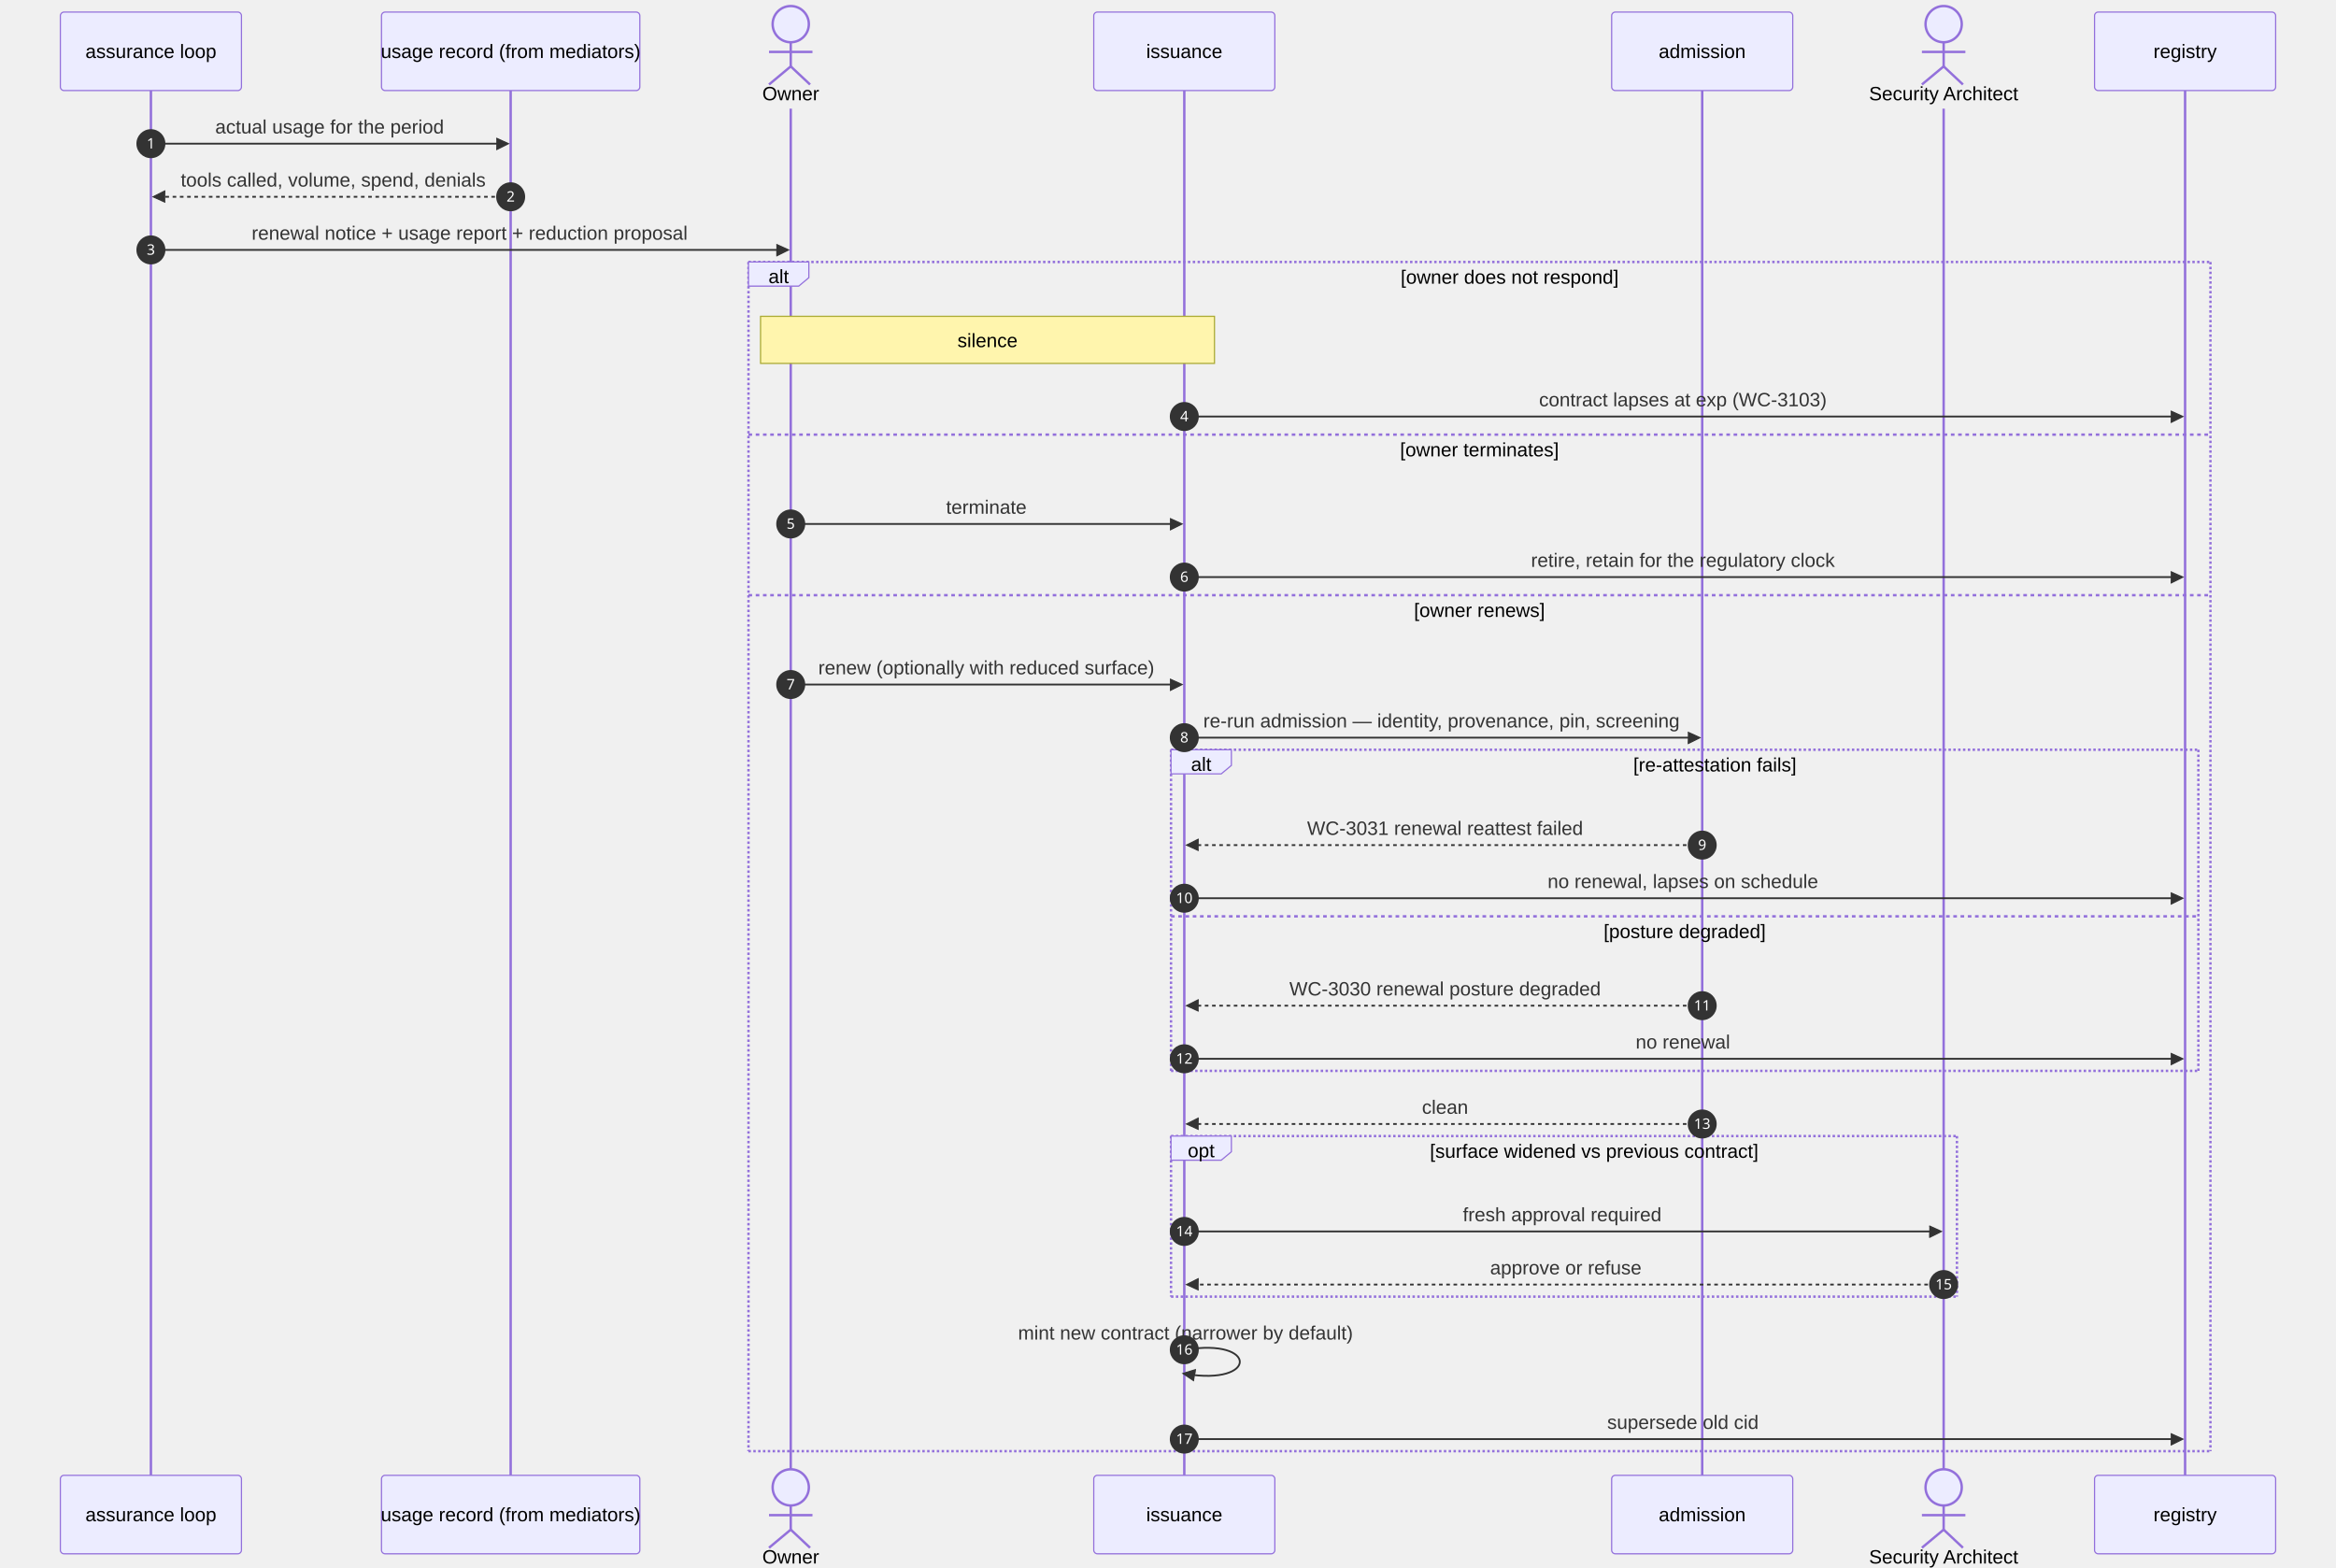
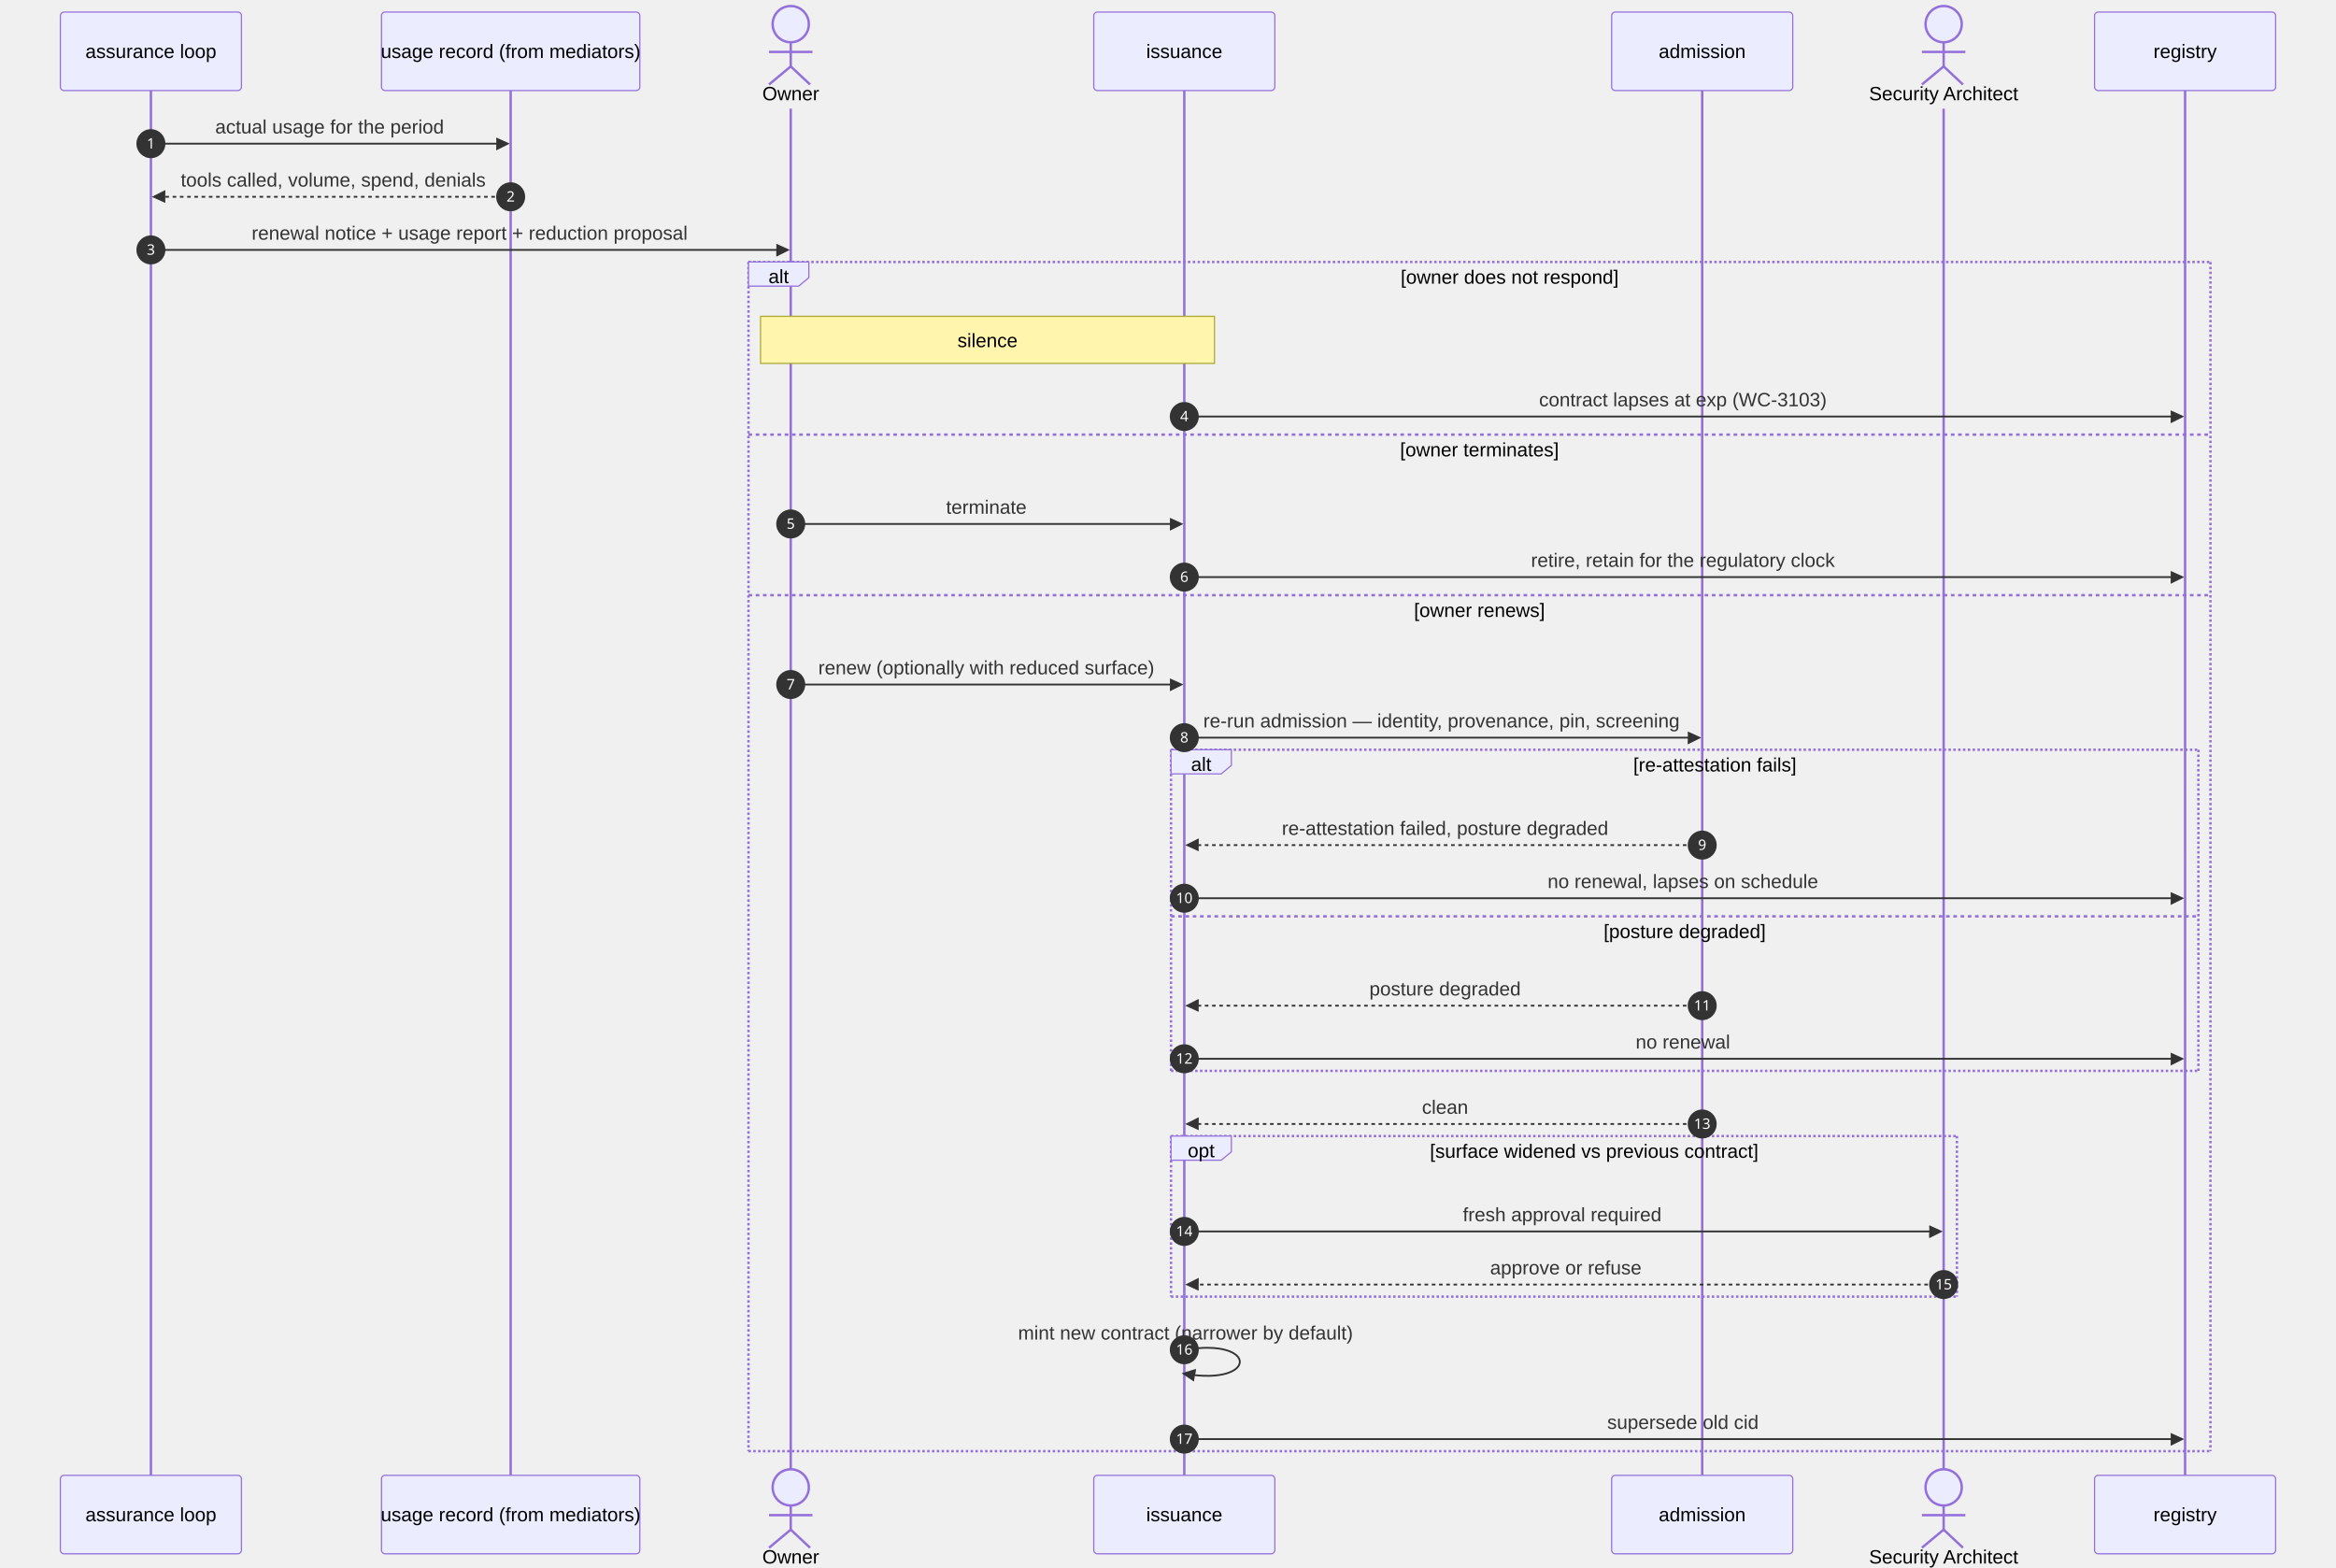
<svg xmlns="http://www.w3.org/2000/svg" id="my-svg" width="100%" style="max-width: 1935px; background-color: white;" viewBox="-50 -10 1935 1298" role="graphics-document document" aria-roledescription="sequence">
  <g>
    <rect x="1685" y="1212" fill="#eaeaea" stroke="#666" width="150" height="65" name="Reg" rx="3" ry="3" class="actor actor-bottom" />
    <text x="1760" y="1244.5" dominant-baseline="central" alignment-baseline="central" class="actor actor-box" style="text-anchor: middle; font-size: 16px; font-weight: 400;">
      <tspan x="1760" dy="0">registry</tspan>
    </text>
  </g>
  <g />
  <g>
    <rect x="1285" y="1212" fill="#eaeaea" stroke="#666" width="150" height="65" name="Adm" rx="3" ry="3" class="actor actor-bottom" />
    <text x="1360" y="1244.5" dominant-baseline="central" alignment-baseline="central" class="actor actor-box" style="text-anchor: middle; font-size: 16px; font-weight: 400;">
      <tspan x="1360" dy="0">admission</tspan>
    </text>
  </g>
  <g>
    <rect x="856" y="1212" fill="#eaeaea" stroke="#666" width="150" height="65" name="Iss" rx="3" ry="3" class="actor actor-bottom" />
    <text x="931" y="1244.5" dominant-baseline="central" alignment-baseline="central" class="actor actor-box" style="text-anchor: middle; font-size: 16px; font-weight: 400;">
      <tspan x="931" dy="0">issuance</tspan>
    </text>
  </g>
  <g />
  <g>
    <rect x="266" y="1212" fill="#eaeaea" stroke="#666" width="214" height="65" name="Usage" rx="3" ry="3" class="actor actor-bottom" />
    <text x="373" y="1244.5" dominant-baseline="central" alignment-baseline="central" class="actor actor-box" style="text-anchor: middle; font-size: 16px; font-weight: 400;">
      <tspan x="373" dy="0">usage record (from mediators)</tspan>
    </text>
  </g>
  <g>
    <rect x="0" y="1212" fill="#eaeaea" stroke="#666" width="150" height="65" name="Asr" rx="3" ry="3" class="actor actor-bottom" />
    <text x="75" y="1244.5" dominant-baseline="central" alignment-baseline="central" class="actor actor-box" style="text-anchor: middle; font-size: 16px; font-weight: 400;">
      <tspan x="75" dy="0">assurance loop</tspan>
    </text>
  </g>
  <g>
    <line id="actor6" x1="1760" y1="65" x2="1760" y2="1212" class="actor-line 200" stroke-width="0.5px" stroke="#999" name="Reg" data-et="life-line" data-id="Reg" />
    <g id="root-6" data-et="participant" data-type="participant" data-id="Reg">
      <rect x="1685" y="0" fill="#eaeaea" stroke="#666" width="150" height="65" name="Reg" rx="3" ry="3" class="actor actor-top" />
      <text x="1760" y="32.5" dominant-baseline="central" alignment-baseline="central" class="actor actor-box" style="text-anchor: middle; font-size: 16px; font-weight: 400;">
        <tspan x="1760" dy="0">registry</tspan>
      </text>
    </g>
  </g>
  <g>
    <line id="actor5" x1="1560" y1="80" x2="1560" y2="1212" class="actor-line 200" stroke-width="0.5px" stroke="#999" name="Arch" data-et="life-line" data-id="Arch" />
  </g>
  <g>
    <line id="actor4" x1="1360" y1="65" x2="1360" y2="1212" class="actor-line 200" stroke-width="0.5px" stroke="#999" name="Adm" data-et="life-line" data-id="Adm" />
    <g id="root-4" data-et="participant" data-type="participant" data-id="Adm">
      <rect x="1285" y="0" fill="#eaeaea" stroke="#666" width="150" height="65" name="Adm" rx="3" ry="3" class="actor actor-top" />
      <text x="1360" y="32.5" dominant-baseline="central" alignment-baseline="central" class="actor actor-box" style="text-anchor: middle; font-size: 16px; font-weight: 400;">
        <tspan x="1360" dy="0">admission</tspan>
      </text>
    </g>
  </g>
  <g>
    <line id="actor3" x1="931" y1="65" x2="931" y2="1212" class="actor-line 200" stroke-width="0.5px" stroke="#999" name="Iss" data-et="life-line" data-id="Iss" />
    <g id="root-3" data-et="participant" data-type="participant" data-id="Iss">
      <rect x="856" y="0" fill="#eaeaea" stroke="#666" width="150" height="65" name="Iss" rx="3" ry="3" class="actor actor-top" />
      <text x="931" y="32.5" dominant-baseline="central" alignment-baseline="central" class="actor actor-box" style="text-anchor: middle; font-size: 16px; font-weight: 400;">
        <tspan x="931" dy="0">issuance</tspan>
      </text>
    </g>
  </g>
  <g>
    <line id="actor2" x1="605" y1="80" x2="605" y2="1212" class="actor-line 200" stroke-width="0.5px" stroke="#999" name="Owner" data-et="life-line" data-id="Owner" />
  </g>
  <g>
    <line id="actor1" x1="373" y1="65" x2="373" y2="1212" class="actor-line 200" stroke-width="0.5px" stroke="#999" name="Usage" data-et="life-line" data-id="Usage" />
    <g id="root-1" data-et="participant" data-type="participant" data-id="Usage">
      <rect x="266" y="0" fill="#eaeaea" stroke="#666" width="214" height="65" name="Usage" rx="3" ry="3" class="actor actor-top" />
      <text x="373" y="32.5" dominant-baseline="central" alignment-baseline="central" class="actor actor-box" style="text-anchor: middle; font-size: 16px; font-weight: 400;">
        <tspan x="373" dy="0">usage record (from mediators)</tspan>
      </text>
    </g>
  </g>
  <g>
    <line id="actor0" x1="75" y1="65" x2="75" y2="1212" class="actor-line 200" stroke-width="0.5px" stroke="#999" name="Asr" data-et="life-line" data-id="Asr" />
    <g id="root-0" data-et="participant" data-type="participant" data-id="Asr">
      <rect x="0" y="0" fill="#eaeaea" stroke="#666" width="150" height="65" name="Asr" rx="3" ry="3" class="actor actor-top" />
      <text x="75" y="32.5" dominant-baseline="central" alignment-baseline="central" class="actor actor-box" style="text-anchor: middle; font-size: 16px; font-weight: 400;">
        <tspan x="75" dy="0">assurance loop</tspan>
      </text>
    </g>
  </g>
  <style>#my-svg{font-family:"trebuchet ms",verdana,arial,sans-serif;font-size:16px;fill:#333;}@keyframes edge-animation-frame{from{stroke-dashoffset:0;}}@keyframes dash{to{stroke-dashoffset:0;}}#my-svg .edge-animation-slow{stroke-dasharray:9,5!important;stroke-dashoffset:900;animation:dash 50s linear infinite;stroke-linecap:round;}#my-svg .edge-animation-fast{stroke-dasharray:9,5!important;stroke-dashoffset:900;animation:dash 20s linear infinite;stroke-linecap:round;}#my-svg .error-icon{fill:#552222;}#my-svg .error-text{fill:#552222;stroke:#552222;}#my-svg .edge-thickness-normal{stroke-width:1px;}#my-svg .edge-thickness-thick{stroke-width:3.5px;}#my-svg .edge-pattern-solid{stroke-dasharray:0;}#my-svg .edge-thickness-invisible{stroke-width:0;fill:none;}#my-svg .edge-pattern-dashed{stroke-dasharray:3;}#my-svg .edge-pattern-dotted{stroke-dasharray:2;}#my-svg .marker{fill:#333333;stroke:#333333;}#my-svg .marker.cross{stroke:#333333;}#my-svg svg{font-family:"trebuchet ms",verdana,arial,sans-serif;font-size:16px;}#my-svg p{margin:0;}#my-svg .actor{stroke:#9370DB;fill:#ECECFF;stroke-width:1;}#my-svg rect.actor.outer-path[data-look="neo"]{filter:drop-shadow(1px 2px 2px rgba(185, 185, 185, 1));}#my-svg rect.note[data-look="neo"]{stroke:#aaaa33;fill:#fff5ad;filter:drop-shadow(1px 2px 2px rgba(185, 185, 185, 1));}#my-svg text.actor&gt;tspan{fill:black;stroke:none;}#my-svg .actor-line{stroke:#9370DB;}#my-svg .innerArc{stroke-width:1.5;stroke-dasharray:none;}#my-svg .messageLine0{stroke-width:1.5;stroke-dasharray:none;stroke:#333;}#my-svg .messageLine1{stroke-width:1.5;stroke-dasharray:2,2;stroke:#333;}#my-svg [id$="-arrowhead"] path{fill:#333;stroke:#333;}#my-svg .sequenceNumber{fill:white;}#my-svg [id$="-sequencenumber"]{fill:#333;}#my-svg [id$="-crosshead"] path{fill:#333;stroke:#333;}#my-svg .messageText{fill:#333;stroke:none;}#my-svg .labelBox{stroke:#9370DB;fill:#ECECFF;filter:none;}#my-svg .labelText,#my-svg .labelText&gt;tspan{fill:black;stroke:none;}#my-svg .loopText,#my-svg .loopText&gt;tspan{fill:black;stroke:none;}#my-svg .sectionTitle,#my-svg .sectionTitle&gt;tspan{fill:black;stroke:none;}#my-svg .loopLine{stroke-width:2px;stroke-dasharray:2,2;stroke:#9370DB;fill:#9370DB;}#my-svg .note{stroke:#aaaa33;fill:#fff5ad;}#my-svg .noteText,#my-svg .noteText&gt;tspan{fill:black;stroke:none;font-weight:normal;}#my-svg .activation0{fill:#f4f4f4;stroke:#666;}#my-svg .activation1{fill:#f4f4f4;stroke:#666;}#my-svg .activation2{fill:#f4f4f4;stroke:#666;}#my-svg .actorPopupMenu{position:absolute;}#my-svg .actorPopupMenuPanel{position:absolute;fill:#ECECFF;box-shadow:0px 8px 16px 0px rgba(0,0,0,0.2);filter:drop-shadow(3px 5px 2px rgb(0 0 0 / 0.4));}#my-svg .actor-man circle,#my-svg line{fill:#ECECFF;stroke-width:2px;}#my-svg g rect.rect{filter:drop-shadow(1px 2px 2px rgba(185, 185, 185, 1));stroke:#9370DB;}#my-svg .node .neo-node{stroke:#9370DB;}#my-svg [data-look="neo"].node rect,#my-svg [data-look="neo"].cluster rect,#my-svg [data-look="neo"].node polygon{stroke:#9370DB;filter:drop-shadow(1px 2px 2px rgba(185, 185, 185, 1));}#my-svg [data-look="neo"].swimlane.cluster rect{filter:none;}#my-svg [data-look="neo"].node path{stroke:#9370DB;stroke-width:1px;}#my-svg [data-look="neo"].node .outer-path{filter:drop-shadow(1px 2px 2px rgba(185, 185, 185, 1));}#my-svg [data-look="neo"].node .neo-line path{stroke:#9370DB;filter:none;}#my-svg [data-look="neo"].node circle{stroke:#9370DB;filter:drop-shadow(1px 2px 2px rgba(185, 185, 185, 1));}#my-svg [data-look="neo"].node circle .state-start{fill:#000000;}#my-svg [data-look="neo"].icon-shape .icon{fill:#9370DB;filter:drop-shadow(1px 2px 2px rgba(185, 185, 185, 1));}#my-svg [data-look="neo"].icon-shape .icon-neo path{stroke:#9370DB;filter:drop-shadow(1px 2px 2px rgba(185, 185, 185, 1));}#my-svg :root{--mermaid-font-family:"trebuchet ms",verdana,arial,sans-serif;}</style>
  <g />
  <defs>
    <symbol id="my-svg-computer" width="24" height="24">
      <path transform="scale(.5)" d="M2 2v13h20v-13h-20zm18 11h-16v-9h16v9zm-10.228 6l.466-1h3.524l.467 1h-4.457zm14.228 3h-24l2-6h2.104l-1.33 4h18.45l-1.297-4h2.073l2 6zm-5-10h-14v-7h14v7z" />
    </symbol>
  </defs>
  <defs>
    <symbol id="my-svg-database" fill-rule="evenodd" clip-rule="evenodd">
      <path transform="scale(.5)" d="M12.258.001l.256.004.255.005.253.008.251.01.249.012.247.015.246.016.242.019.241.02.239.023.236.024.233.027.231.028.229.031.225.032.223.034.22.036.217.038.214.04.211.041.208.043.205.045.201.046.198.048.194.05.191.051.187.053.183.054.18.056.175.057.172.059.168.06.163.061.16.063.155.064.15.066.074.033.073.033.071.034.07.034.069.035.068.035.067.035.066.035.064.036.064.036.062.036.06.036.06.037.058.037.058.037.055.038.055.038.053.038.052.038.051.039.05.039.048.039.047.039.045.04.044.04.043.04.041.04.04.041.039.041.037.041.036.041.034.041.033.042.032.042.03.042.029.042.027.042.026.043.024.043.023.043.021.043.02.043.018.044.017.043.015.044.013.044.012.044.011.045.009.044.007.045.006.045.004.045.002.045.001.045v17l-.001.045-.002.045-.004.045-.006.045-.007.045-.009.044-.011.045-.012.044-.013.044-.015.044-.017.043-.018.044-.02.043-.021.043-.023.043-.024.043-.026.043-.027.042-.029.042-.03.042-.032.042-.033.042-.034.041-.036.041-.037.041-.039.041-.04.041-.041.04-.043.04-.044.04-.045.04-.047.039-.048.039-.05.039-.051.039-.052.038-.053.038-.055.038-.055.038-.058.037-.058.037-.06.037-.06.036-.062.036-.064.036-.064.036-.066.035-.067.035-.068.035-.069.035-.07.034-.071.034-.073.033-.074.033-.15.066-.155.064-.16.063-.163.061-.168.06-.172.059-.175.057-.18.056-.183.054-.187.053-.191.051-.194.05-.198.048-.201.046-.205.045-.208.043-.211.041-.214.04-.217.038-.22.036-.223.034-.225.032-.229.031-.231.028-.233.027-.236.024-.239.023-.241.02-.242.019-.246.016-.247.015-.249.012-.251.01-.253.008-.255.005-.256.004-.258.001-.258-.001-.256-.004-.255-.005-.253-.008-.251-.01-.249-.012-.247-.015-.245-.016-.243-.019-.241-.02-.238-.023-.236-.024-.234-.027-.231-.028-.228-.031-.226-.032-.223-.034-.22-.036-.217-.038-.214-.04-.211-.041-.208-.043-.204-.045-.201-.046-.198-.048-.195-.05-.19-.051-.187-.053-.184-.054-.179-.056-.176-.057-.172-.059-.167-.06-.164-.061-.159-.063-.155-.064-.151-.066-.074-.033-.072-.033-.072-.034-.07-.034-.069-.035-.068-.035-.067-.035-.066-.035-.064-.036-.063-.036-.062-.036-.061-.036-.06-.037-.058-.037-.057-.037-.056-.038-.055-.038-.053-.038-.052-.038-.051-.039-.049-.039-.049-.039-.046-.039-.046-.04-.044-.04-.043-.04-.041-.04-.04-.041-.039-.041-.037-.041-.036-.041-.034-.041-.033-.042-.032-.042-.03-.042-.029-.042-.027-.042-.026-.043-.024-.043-.023-.043-.021-.043-.02-.043-.018-.044-.017-.043-.015-.044-.013-.044-.012-.044-.011-.045-.009-.044-.007-.045-.006-.045-.004-.045-.002-.045-.001-.045v-17l.001-.045.002-.045.004-.045.006-.045.007-.045.009-.044.011-.045.012-.044.013-.044.015-.044.017-.043.018-.044.02-.043.021-.043.023-.043.024-.043.026-.043.027-.042.029-.042.03-.042.032-.042.033-.042.034-.041.036-.041.037-.041.039-.041.04-.041.041-.04.043-.04.044-.04.046-.04.046-.039.049-.039.049-.039.051-.039.052-.038.053-.038.055-.038.056-.038.057-.037.058-.037.06-.037.061-.036.062-.036.063-.036.064-.036.066-.035.067-.035.068-.035.069-.035.07-.034.072-.034.072-.033.074-.033.151-.066.155-.064.159-.063.164-.061.167-.06.172-.059.176-.057.179-.056.184-.054.187-.053.19-.051.195-.05.198-.048.201-.046.204-.045.208-.043.211-.041.214-.04.217-.038.22-.036.223-.034.226-.032.228-.031.231-.028.234-.027.236-.024.238-.023.241-.02.243-.019.245-.016.247-.015.249-.012.251-.01.253-.008.255-.005.256-.004.258-.001.258.001zm-9.258 20.499v.01l.001.021.003.021.004.022.005.021.006.022.007.022.009.023.01.022.011.023.012.023.013.023.015.023.016.024.017.023.018.024.019.024.021.024.022.025.023.024.024.025.052.049.056.05.061.051.066.051.07.051.075.051.079.052.084.052.088.052.092.052.097.052.102.051.105.052.11.052.114.051.119.051.123.051.127.05.131.05.135.05.139.048.144.049.147.047.152.047.155.047.16.045.163.045.167.043.171.043.176.041.178.041.183.039.187.039.19.037.194.035.197.035.202.033.204.031.209.03.212.029.216.027.219.025.222.024.226.021.23.02.233.018.236.016.24.015.243.012.246.01.249.008.253.005.256.004.259.001.26-.001.257-.004.254-.005.25-.008.247-.011.244-.012.241-.014.237-.016.233-.018.231-.021.226-.021.224-.024.22-.026.216-.027.212-.028.21-.031.205-.031.202-.034.198-.034.194-.036.191-.037.187-.039.183-.04.179-.04.175-.042.172-.043.168-.044.163-.045.16-.046.155-.046.152-.047.148-.048.143-.049.139-.049.136-.05.131-.05.126-.05.123-.051.118-.052.114-.051.11-.052.106-.052.101-.052.096-.052.092-.052.088-.053.083-.051.079-.052.074-.052.07-.051.065-.051.06-.051.056-.05.051-.05.023-.024.023-.025.021-.024.02-.024.019-.024.018-.024.017-.024.015-.023.014-.024.013-.023.012-.023.01-.023.01-.022.008-.022.006-.022.006-.022.004-.022.004-.021.001-.021.001-.021v-4.127l-.077.055-.08.053-.083.054-.085.053-.087.052-.09.052-.093.051-.095.05-.097.05-.1.049-.102.049-.105.048-.106.047-.109.047-.111.046-.114.045-.115.045-.118.044-.12.043-.122.042-.124.042-.126.041-.128.04-.13.04-.132.038-.134.038-.135.037-.138.037-.139.035-.142.035-.143.034-.144.033-.147.032-.148.031-.15.03-.151.03-.153.029-.154.027-.156.027-.158.026-.159.025-.161.024-.162.023-.163.022-.165.021-.166.02-.167.019-.169.018-.169.017-.171.016-.173.015-.173.014-.175.013-.175.012-.177.011-.178.01-.179.008-.179.008-.181.006-.182.005-.182.004-.184.003-.184.002h-.37l-.184-.002-.184-.003-.182-.004-.182-.005-.181-.006-.179-.008-.179-.008-.178-.01-.176-.011-.176-.012-.175-.013-.173-.014-.172-.015-.171-.016-.17-.017-.169-.018-.167-.019-.166-.02-.165-.021-.163-.022-.162-.023-.161-.024-.159-.025-.157-.026-.156-.027-.155-.027-.153-.029-.151-.03-.15-.03-.148-.031-.146-.032-.145-.033-.143-.034-.141-.035-.14-.035-.137-.037-.136-.037-.134-.038-.132-.038-.13-.04-.128-.04-.126-.041-.124-.042-.122-.042-.12-.044-.117-.043-.116-.045-.113-.045-.112-.046-.109-.047-.106-.047-.105-.048-.102-.049-.1-.049-.097-.05-.095-.05-.093-.052-.09-.051-.087-.052-.085-.053-.083-.054-.08-.054-.077-.054v4.127zm0-5.654v.011l.001.021.003.021.004.021.005.022.006.022.007.022.009.022.01.022.011.023.012.023.013.023.015.024.016.023.017.024.018.024.019.024.021.024.022.024.023.025.024.024.052.05.056.05.061.05.066.051.07.051.075.052.079.051.084.052.088.052.092.052.097.052.102.052.105.052.11.051.114.051.119.052.123.05.127.051.131.05.135.049.139.049.144.048.147.048.152.047.155.046.16.045.163.045.167.044.171.042.176.042.178.04.183.04.187.038.19.037.194.036.197.034.202.033.204.032.209.03.212.028.216.027.219.025.222.024.226.022.23.02.233.018.236.016.24.014.243.012.246.01.249.008.253.006.256.003.259.001.26-.001.257-.003.254-.006.25-.008.247-.01.244-.012.241-.015.237-.016.233-.018.231-.02.226-.022.224-.024.22-.025.216-.027.212-.029.21-.03.205-.032.202-.033.198-.035.194-.036.191-.037.187-.039.183-.039.179-.041.175-.042.172-.043.168-.044.163-.045.16-.045.155-.047.152-.047.148-.048.143-.048.139-.05.136-.049.131-.05.126-.051.123-.051.118-.051.114-.052.11-.052.106-.052.101-.052.096-.052.092-.052.088-.052.083-.052.079-.052.074-.051.07-.052.065-.051.06-.05.056-.051.051-.049.023-.025.023-.024.021-.025.02-.024.019-.024.018-.024.017-.024.015-.023.014-.023.013-.024.012-.022.01-.023.01-.023.008-.022.006-.022.006-.022.004-.021.004-.022.001-.021.001-.021v-4.139l-.077.054-.08.054-.083.054-.085.052-.087.053-.09.051-.093.051-.095.051-.097.05-.1.049-.102.049-.105.048-.106.047-.109.047-.111.046-.114.045-.115.044-.118.044-.12.044-.122.042-.124.042-.126.041-.128.04-.13.039-.132.039-.134.038-.135.037-.138.036-.139.036-.142.035-.143.033-.144.033-.147.033-.148.031-.15.03-.151.03-.153.028-.154.028-.156.027-.158.026-.159.025-.161.024-.162.023-.163.022-.165.021-.166.02-.167.019-.169.018-.169.017-.171.016-.173.015-.173.014-.175.013-.175.012-.177.011-.178.009-.179.009-.179.007-.181.007-.182.005-.182.004-.184.003-.184.002h-.37l-.184-.002-.184-.003-.182-.004-.182-.005-.181-.007-.179-.007-.179-.009-.178-.009-.176-.011-.176-.012-.175-.013-.173-.014-.172-.015-.171-.016-.17-.017-.169-.018-.167-.019-.166-.02-.165-.021-.163-.022-.162-.023-.161-.024-.159-.025-.157-.026-.156-.027-.155-.028-.153-.028-.151-.03-.15-.03-.148-.031-.146-.033-.145-.033-.143-.033-.141-.035-.14-.036-.137-.036-.136-.037-.134-.038-.132-.039-.13-.039-.128-.04-.126-.041-.124-.042-.122-.043-.12-.043-.117-.044-.116-.044-.113-.046-.112-.046-.109-.046-.106-.047-.105-.048-.102-.049-.1-.049-.097-.05-.095-.051-.093-.051-.09-.051-.087-.053-.085-.052-.083-.054-.08-.054-.077-.054v4.139zm0-5.666v.011l.001.02.003.022.004.021.005.022.006.021.007.022.009.023.01.022.011.023.012.023.013.023.015.023.016.024.017.024.018.023.019.024.021.025.022.024.023.024.024.025.052.05.056.05.061.05.066.051.07.051.075.052.079.051.084.052.088.052.092.052.097.052.102.052.105.051.11.052.114.051.119.051.123.051.127.05.131.05.135.05.139.049.144.048.147.048.152.047.155.046.16.045.163.045.167.043.171.043.176.042.178.04.183.04.187.038.19.037.194.036.197.034.202.033.204.032.209.03.212.028.216.027.219.025.222.024.226.021.23.02.233.018.236.017.24.014.243.012.246.01.249.008.253.006.256.003.259.001.26-.001.257-.003.254-.006.25-.008.247-.01.244-.013.241-.014.237-.016.233-.018.231-.02.226-.022.224-.024.22-.025.216-.027.212-.029.21-.03.205-.032.202-.033.198-.035.194-.036.191-.037.187-.039.183-.039.179-.041.175-.042.172-.043.168-.044.163-.045.16-.045.155-.047.152-.047.148-.048.143-.049.139-.049.136-.049.131-.051.126-.05.123-.051.118-.052.114-.051.11-.052.106-.052.101-.052.096-.052.092-.052.088-.052.083-.052.079-.052.074-.052.07-.051.065-.051.06-.051.056-.05.051-.049.023-.025.023-.025.021-.024.02-.024.019-.024.018-.024.017-.024.015-.023.014-.024.013-.023.012-.023.01-.022.01-.023.008-.022.006-.022.006-.022.004-.022.004-.021.001-.021.001-.021v-4.153l-.077.054-.08.054-.083.053-.085.053-.087.053-.09.051-.093.051-.095.051-.097.05-.1.049-.102.048-.105.048-.106.048-.109.046-.111.046-.114.046-.115.044-.118.044-.12.043-.122.043-.124.042-.126.041-.128.04-.13.039-.132.039-.134.038-.135.037-.138.036-.139.036-.142.034-.143.034-.144.033-.147.032-.148.032-.15.03-.151.03-.153.028-.154.028-.156.027-.158.026-.159.024-.161.024-.162.023-.163.023-.165.021-.166.02-.167.019-.169.018-.169.017-.171.016-.173.015-.173.014-.175.013-.175.012-.177.01-.178.01-.179.009-.179.007-.181.006-.182.006-.182.004-.184.003-.184.001-.185.001-.185-.001-.184-.001-.184-.003-.182-.004-.182-.006-.181-.006-.179-.007-.179-.009-.178-.01-.176-.01-.176-.012-.175-.013-.173-.014-.172-.015-.171-.016-.17-.017-.169-.018-.167-.019-.166-.02-.165-.021-.163-.023-.162-.023-.161-.024-.159-.024-.157-.026-.156-.027-.155-.028-.153-.028-.151-.03-.15-.03-.148-.032-.146-.032-.145-.033-.143-.034-.141-.034-.14-.036-.137-.036-.136-.037-.134-.038-.132-.039-.13-.039-.128-.041-.126-.041-.124-.041-.122-.043-.12-.043-.117-.044-.116-.044-.113-.046-.112-.046-.109-.046-.106-.048-.105-.048-.102-.048-.1-.05-.097-.049-.095-.051-.093-.051-.09-.052-.087-.052-.085-.053-.083-.053-.08-.054-.077-.054v4.153zm8.74-8.179l-.257.004-.254.005-.25.008-.247.011-.244.012-.241.014-.237.016-.233.018-.231.021-.226.022-.224.023-.22.026-.216.027-.212.028-.21.031-.205.032-.202.033-.198.034-.194.036-.191.038-.187.038-.183.04-.179.041-.175.042-.172.043-.168.043-.163.045-.16.046-.155.046-.152.048-.148.048-.143.048-.139.049-.136.05-.131.05-.126.051-.123.051-.118.051-.114.052-.11.052-.106.052-.101.052-.096.052-.092.052-.088.052-.083.052-.079.052-.074.051-.07.052-.065.051-.06.05-.056.05-.051.05-.023.025-.023.024-.021.024-.02.025-.019.024-.018.024-.017.023-.015.024-.014.023-.013.023-.012.023-.01.023-.01.022-.008.022-.006.023-.006.021-.004.022-.004.021-.001.021-.001.021.001.021.001.021.004.021.004.022.006.021.006.023.008.022.01.022.01.023.012.023.013.023.014.023.015.024.017.023.018.024.019.024.02.025.021.024.023.024.023.025.051.05.056.05.06.05.065.051.07.052.074.051.079.052.083.052.088.052.092.052.096.052.101.052.106.052.11.052.114.052.118.051.123.051.126.051.131.05.136.05.139.049.143.048.148.048.152.048.155.046.16.046.163.045.168.043.172.043.175.042.179.041.183.04.187.038.191.038.194.036.198.034.202.033.205.032.21.031.212.028.216.027.22.026.224.023.226.022.231.021.233.018.237.016.241.014.244.012.247.011.25.008.254.005.257.004.26.001.26-.001.257-.004.254-.005.25-.008.247-.011.244-.012.241-.014.237-.016.233-.018.231-.021.226-.022.224-.023.22-.026.216-.027.212-.028.21-.031.205-.032.202-.033.198-.034.194-.036.191-.038.187-.038.183-.04.179-.041.175-.042.172-.043.168-.043.163-.045.16-.046.155-.046.152-.048.148-.048.143-.048.139-.049.136-.05.131-.05.126-.051.123-.051.118-.051.114-.052.11-.052.106-.052.101-.052.096-.052.092-.052.088-.052.083-.052.079-.052.074-.051.07-.052.065-.051.06-.05.056-.05.051-.05.023-.025.023-.024.021-.024.02-.025.019-.024.018-.024.017-.023.015-.024.014-.023.013-.023.012-.023.01-.023.01-.022.008-.022.006-.023.006-.021.004-.022.004-.021.001-.021.001-.021-.001-.021-.001-.021-.004-.021-.004-.022-.006-.021-.006-.023-.008-.022-.01-.022-.01-.023-.012-.023-.013-.023-.014-.023-.015-.024-.017-.023-.018-.024-.019-.024-.02-.025-.021-.024-.023-.024-.023-.025-.051-.05-.056-.05-.06-.05-.065-.051-.07-.052-.074-.051-.079-.052-.083-.052-.088-.052-.092-.052-.096-.052-.101-.052-.106-.052-.11-.052-.114-.052-.118-.051-.123-.051-.126-.051-.131-.05-.136-.05-.139-.049-.143-.048-.148-.048-.152-.048-.155-.046-.16-.046-.163-.045-.168-.043-.172-.043-.175-.042-.179-.041-.183-.04-.187-.038-.191-.038-.194-.036-.198-.034-.202-.033-.205-.032-.21-.031-.212-.028-.216-.027-.22-.026-.224-.023-.226-.022-.231-.021-.233-.018-.237-.016-.241-.014-.244-.012-.247-.011-.25-.008-.254-.005-.257-.004-.26-.001-.26.001z" />
    </symbol>
  </defs>
  <defs>
    <symbol id="my-svg-clock" width="24" height="24">
      <path transform="scale(.5)" d="M12 2c5.514 0 10 4.486 10 10s-4.486 10-10 10-10-4.486-10-10 4.486-10 10-10zm0-2c-6.627 0-12 5.373-12 12s5.373 12 12 12 12-5.373 12-12-5.373-12-12-12zm5.848 12.459c.202.038.202.333.001.372-1.907.361-6.045 1.111-6.547 1.111-.719 0-1.301-.582-1.301-1.301 0-.512.77-5.447 1.125-7.445.034-.192.312-.181.343.014l.985 6.238 5.394 1.011z" />
    </symbol>
  </defs>
  <defs>
    <marker id="my-svg-arrowhead" refX="7.9" refY="5" markerUnits="userSpaceOnUse" markerWidth="12" markerHeight="12" orient="auto-start-reverse">
      <path d="M -1 0 L 10 5 L 0 10 z" />
    </marker>
  </defs>
  <defs>
    <marker id="my-svg-crosshead" markerWidth="15" markerHeight="8" orient="auto" refX="4" refY="4.5">
      <path fill="none" stroke="#000000" stroke-width="1pt" d="M 1,2 L 6,7 M 6,2 L 1,7" style="stroke-dasharray: 0, 0;" />
    </marker>
  </defs>
  <defs>
    <marker id="my-svg-filled-head" refX="15.5" refY="7" markerWidth="20" markerHeight="28" orient="auto">
      <path d="M 18,7 L9,13 L14,7 L9,1 Z" />
    </marker>
  </defs>
  <defs>
    <marker id="my-svg-sequencenumber" refX="15" refY="15" markerWidth="60" markerHeight="40" orient="auto">
      <circle cx="15" cy="15" r="6" />
    </marker>
  </defs>
  <defs>
    <marker id="my-svg-solidTopArrowHead" refX="7.9" refY="7.25" markerUnits="userSpaceOnUse" markerWidth="12" markerHeight="12" orient="auto-start-reverse">
      <path d="M 0 0 L 10 8 L 0 8 z" />
    </marker>
  </defs>
  <defs>
    <marker id="my-svg-solidBottomArrowHead" refX="7.9" refY="0.75" markerUnits="userSpaceOnUse" markerWidth="12" markerHeight="12" orient="auto-start-reverse">
      <path d="M 0 0 L 10 0 L 0 8 z" />
    </marker>
  </defs>
  <defs>
    <marker id="my-svg-stickTopArrowHead" refX="7.5" refY="7" markerUnits="userSpaceOnUse" markerWidth="12" markerHeight="12" orient="auto-start-reverse">
      <path d="M 0 0 L 7 7" stroke="black" stroke-width="1.5" fill="none" />
    </marker>
  </defs>
  <defs>
    <marker id="my-svg-stickBottomArrowHead" refX="7.5" refY="0" markerUnits="userSpaceOnUse" markerWidth="12" markerHeight="12" orient="auto-start-reverse">
      <path d="M 0 7 L 7 0" stroke="black" stroke-width="1.5" fill="none" />
    </marker>
  </defs>
  <g data-et="note" data-id="i5">
    <rect x="580" y="252" fill="#EDF2AE" stroke="#666" width="376" height="39" class="note" />
    <text x="768" y="257" text-anchor="middle" dominant-baseline="middle" alignment-baseline="middle" class="noteText" dy="1em" style="font-size: 16px; font-weight: 400;">
      <tspan x="768">silence</tspan>
    </text>
  </g>
  <g data-et="control-structure" data-id="i19">
    <line x1="920" y1="611" x2="1771" y2="611" class="loopLine" />
    <line x1="1771" y1="611" x2="1771" y2="877" class="loopLine" />
    <line x1="920" y1="877" x2="1771" y2="877" class="loopLine" />
    <line x1="920" y1="611" x2="920" y2="877" class="loopLine" />
    <line x1="920" y1="749" x2="1771" y2="749" class="loopLine" style="stroke-dasharray: 3, 3;" />
    <polygon points="920,611 970,611 970,624 961.6,631 920,631" class="labelBox" />
    <text x="945" y="624" text-anchor="middle" dominant-baseline="middle" alignment-baseline="middle" class="labelText" style="font-size: 16px; font-weight: 400;">alt</text>
    <text x="1370.5" y="629" text-anchor="middle" class="loopText" style="font-size: 16px; font-weight: 400;">
      <tspan x="1370.5">[re-attestation fails]</tspan>
    </text>
    <text x="1345.5" y="767" text-anchor="middle" class="sectionTitle" style="font-size: 16px; font-weight: 400;">[posture degraded]</text>
  </g>
  <g data-et="control-structure" data-id="i24">
    <line x1="920" y1="931" x2="1571" y2="931" class="loopLine" />
    <line x1="1571" y1="931" x2="1571" y2="1064" class="loopLine" />
    <line x1="920" y1="1064" x2="1571" y2="1064" class="loopLine" />
    <line x1="920" y1="931" x2="920" y2="1064" class="loopLine" />
    <polygon points="920,931 970,931 970,944 961.6,951 920,951" class="labelBox" />
    <text x="945" y="944" text-anchor="middle" dominant-baseline="middle" alignment-baseline="middle" class="labelText" style="font-size: 16px; font-weight: 400;">opt</text>
    <text x="1270.5" y="949" text-anchor="middle" class="loopText" style="font-size: 16px; font-weight: 400;">
      <tspan x="1270.5">[surface widened vs previous contract]</tspan>
    </text>
  </g>
  <g data-et="control-structure" data-id="i27">
    <line x1="570" y1="207" x2="1781" y2="207" class="loopLine" />
    <line x1="1781" y1="207" x2="1781" y2="1192" class="loopLine" />
    <line x1="570" y1="1192" x2="1781" y2="1192" class="loopLine" />
    <line x1="570" y1="207" x2="570" y2="1192" class="loopLine" />
    <line x1="570" y1="350" x2="1781" y2="350" class="loopLine" style="stroke-dasharray: 3, 3;" />
    <line x1="570" y1="483" x2="1781" y2="483" class="loopLine" style="stroke-dasharray: 3, 3;" />
    <polygon points="570,207 620,207 620,220 611.6,227 570,227" class="labelBox" />
    <text x="595" y="220" text-anchor="middle" dominant-baseline="middle" alignment-baseline="middle" class="labelText" style="font-size: 16px; font-weight: 400;">alt</text>
    <text x="1200.5" y="225" text-anchor="middle" class="loopText" style="font-size: 16px; font-weight: 400;">
      <tspan x="1200.5">[owner does not respond]</tspan>
    </text>
    <text x="1175.5" y="368" text-anchor="middle" class="sectionTitle" style="font-size: 16px; font-weight: 400;">[owner terminates]</text>
    <text x="1175.5" y="501" text-anchor="middle" class="sectionTitle" style="font-size: 16px; font-weight: 400;">[owner renews]</text>
  </g>
  <g class="actor-man actor-top" name="Owner" data-et="participant" data-type="actor" data-id="Owner" style="stroke: rgb(147, 112, 219);">
    <line id="actor-man-torso2" x1="605" y1="25" x2="605" y2="45" />
    <line id="actor-man-arms2" x1="587" y1="33" x2="623" y2="33" />
    <line x1="587" y1="60" x2="605" y2="45" />
    <line x1="605" y1="45" x2="621" y2="60" />
    <circle cx="605" cy="10" r="15" width="150" height="65" />
    <text x="605" y="67.5" dominant-baseline="central" alignment-baseline="central" class="actor actor-man" style="text-anchor: middle; font-size: 16px; font-weight: 400;">
      <tspan x="605" dy="0">Owner</tspan>
    </text>
  </g>
  <g class="actor-man actor-top" name="Arch" data-et="participant" data-type="actor" data-id="Arch" style="stroke: rgb(147, 112, 219);">
    <line id="actor-man-torso5" x1="1560" y1="25" x2="1560" y2="45" />
    <line id="actor-man-arms5" x1="1542" y1="33" x2="1578" y2="33" />
    <line x1="1542" y1="60" x2="1560" y2="45" />
    <line x1="1560" y1="45" x2="1576" y2="60" />
    <circle cx="1560" cy="10" r="15" width="150" height="65" />
    <text x="1560" y="67.5" dominant-baseline="central" alignment-baseline="central" class="actor actor-man" style="text-anchor: middle; font-size: 16px; font-weight: 400;">
      <tspan x="1560" dy="0">Security Architect</tspan>
    </text>
  </g>
  <text x="223" y="80" text-anchor="middle" dominant-baseline="middle" alignment-baseline="middle" class="messageText" dy="1em" style="font-size: 16px; font-weight: 400;">actual usage for the period</text>
  <line x1="82" y1="109" x2="369" y2="109" class="messageLine0" data-et="message" data-id="i1" data-from="Asr" data-to="Usage" stroke-width="2" stroke="none" marker-end="url(#my-svg-arrowhead)" style="fill: none;" />
  <line x1="75" y1="109" x2="75" y2="109" stroke-width="0" marker-start="url(#my-svg-sequencenumber)" />
  <text x="75" y="113" font-family="sans-serif" font-size="12px" text-anchor="middle" class="sequenceNumber">1</text>
  <text x="226" y="124" text-anchor="middle" dominant-baseline="middle" alignment-baseline="middle" class="messageText" dy="1em" style="font-size: 16px; font-weight: 400;">tools called, volume, spend, denials</text>
  <line x1="378" y1="153" x2="79" y2="153" class="messageLine1" data-et="message" data-id="i2" data-from="Usage" data-to="Asr" stroke-width="2" stroke="none" marker-end="url(#my-svg-arrowhead)" style="stroke-dasharray: 3, 3; fill: none;" />
  <line x1="373" y1="153" x2="373" y2="153" stroke-width="0" marker-start="url(#my-svg-sequencenumber)" />
  <text x="373" y="157" font-family="sans-serif" font-size="12px" text-anchor="middle" class="sequenceNumber">2</text>
  <text x="339" y="168" text-anchor="middle" dominant-baseline="middle" alignment-baseline="middle" class="messageText" dy="1em" style="font-size: 16px; font-weight: 400;">renewal notice + usage report + reduction proposal</text>
  <line x1="82" y1="197" x2="601" y2="197" class="messageLine0" data-et="message" data-id="i3" data-from="Asr" data-to="Owner" stroke-width="2" stroke="none" marker-end="url(#my-svg-arrowhead)" style="fill: none;" />
  <line x1="75" y1="197" x2="75" y2="197" stroke-width="0" marker-start="url(#my-svg-sequencenumber)" />
  <text x="75" y="201" font-family="sans-serif" font-size="12px" text-anchor="middle" class="sequenceNumber">3</text>
  <text x="1344" y="306" text-anchor="middle" dominant-baseline="middle" alignment-baseline="middle" class="messageText" dy="1em" style="font-size: 16px; font-weight: 400;">contract lapses at exp (WC-3103)</text>
  <line x1="938" y1="335" x2="1756" y2="335" class="messageLine0" data-et="message" data-id="i6" data-from="Iss" data-to="Reg" stroke-width="2" stroke="none" marker-end="url(#my-svg-arrowhead)" style="fill: none;" />
  <line x1="931" y1="335" x2="931" y2="335" stroke-width="0" marker-start="url(#my-svg-sequencenumber)" />
  <text x="931" y="339" font-family="sans-serif" font-size="12px" text-anchor="middle" class="sequenceNumber">4</text>
  <text x="767" y="395" text-anchor="middle" dominant-baseline="middle" alignment-baseline="middle" class="messageText" dy="1em" style="font-size: 16px; font-weight: 400;">terminate</text>
  <line x1="612" y1="424" x2="927" y2="424" class="messageLine0" data-et="message" data-id="i8" data-from="Owner" data-to="Iss" stroke-width="2" stroke="none" marker-end="url(#my-svg-arrowhead)" style="fill: none;" />
  <line x1="605" y1="424" x2="605" y2="424" stroke-width="0" marker-start="url(#my-svg-sequencenumber)" />
  <text x="605" y="428" font-family="sans-serif" font-size="12px" text-anchor="middle" class="sequenceNumber">5</text>
  <text x="1344" y="439" text-anchor="middle" dominant-baseline="middle" alignment-baseline="middle" class="messageText" dy="1em" style="font-size: 16px; font-weight: 400;">retire, retain for the regulatory clock</text>
  <line x1="938" y1="468" x2="1756" y2="468" class="messageLine0" data-et="message" data-id="i9" data-from="Iss" data-to="Reg" stroke-width="2" stroke="none" marker-end="url(#my-svg-arrowhead)" style="fill: none;" />
  <line x1="931" y1="468" x2="931" y2="468" stroke-width="0" marker-start="url(#my-svg-sequencenumber)" />
  <text x="931" y="472" font-family="sans-serif" font-size="12px" text-anchor="middle" class="sequenceNumber">6</text>
  <text x="767" y="528" text-anchor="middle" dominant-baseline="middle" alignment-baseline="middle" class="messageText" dy="1em" style="font-size: 16px; font-weight: 400;">renew (optionally with reduced surface)</text>
  <line x1="612" y1="557" x2="927" y2="557" class="messageLine0" data-et="message" data-id="i11" data-from="Owner" data-to="Iss" stroke-width="2" stroke="none" marker-end="url(#my-svg-arrowhead)" style="fill: none;" />
  <line x1="605" y1="557" x2="605" y2="557" stroke-width="0" marker-start="url(#my-svg-sequencenumber)" />
  <text x="605" y="561" font-family="sans-serif" font-size="12px" text-anchor="middle" class="sequenceNumber">7</text>
  <text x="1144" y="572" text-anchor="middle" dominant-baseline="middle" alignment-baseline="middle" class="messageText" dy="1em" style="font-size: 16px; font-weight: 400;">re-run admission — identity, provenance, pin, screening</text>
  <line x1="938" y1="601" x2="1356" y2="601" class="messageLine0" data-et="message" data-id="i12" data-from="Iss" data-to="Adm" stroke-width="2" stroke="none" marker-end="url(#my-svg-arrowhead)" style="fill: none;" />
  <line x1="931" y1="601" x2="931" y2="601" stroke-width="0" marker-start="url(#my-svg-sequencenumber)" />
  <text x="931" y="605" font-family="sans-serif" font-size="12px" text-anchor="middle" class="sequenceNumber">8</text>
-   <text x="1147" y="661" text-anchor="middle" dominant-baseline="middle" alignment-baseline="middle" class="messageText" dy="1em" style="font-size: 16px; font-weight: 400;">WC-3031 renewal reattest failed</text>
+   <text x="1147" y="661" text-anchor="middle" dominant-baseline="middle" alignment-baseline="middle" class="messageText" dy="1em" style="font-size: 16px; font-weight: 400;">re-attestation failed, posture degraded</text>
  <line x1="1365" y1="690" x2="935" y2="690" class="messageLine1" data-et="message" data-id="i14" data-from="Adm" data-to="Iss" stroke-width="2" stroke="none" marker-end="url(#my-svg-arrowhead)" style="stroke-dasharray: 3, 3; fill: none;" />
  <line x1="1360" y1="690" x2="1360" y2="690" stroke-width="0" marker-start="url(#my-svg-sequencenumber)" />
  <text x="1360" y="694" font-family="sans-serif" font-size="12px" text-anchor="middle" class="sequenceNumber">9</text>
  <text x="1344" y="705" text-anchor="middle" dominant-baseline="middle" alignment-baseline="middle" class="messageText" dy="1em" style="font-size: 16px; font-weight: 400;">no renewal, lapses on schedule</text>
  <line x1="938" y1="734" x2="1756" y2="734" class="messageLine0" data-et="message" data-id="i15" data-from="Iss" data-to="Reg" stroke-width="2" stroke="none" marker-end="url(#my-svg-arrowhead)" style="fill: none;" />
  <line x1="931" y1="734" x2="931" y2="734" stroke-width="0" marker-start="url(#my-svg-sequencenumber)" />
  <text x="931" y="738" font-family="sans-serif" font-size="12px" text-anchor="middle" class="sequenceNumber">10</text>
-   <text x="1147" y="794" text-anchor="middle" dominant-baseline="middle" alignment-baseline="middle" class="messageText" dy="1em" style="font-size: 16px; font-weight: 400;">WC-3030 renewal posture degraded</text>
+   <text x="1147" y="794" text-anchor="middle" dominant-baseline="middle" alignment-baseline="middle" class="messageText" dy="1em" style="font-size: 16px; font-weight: 400;">posture degraded</text>
  <line x1="1365" y1="823" x2="935" y2="823" class="messageLine1" data-et="message" data-id="i17" data-from="Adm" data-to="Iss" stroke-width="2" stroke="none" marker-end="url(#my-svg-arrowhead)" style="stroke-dasharray: 3, 3; fill: none;" />
  <line x1="1360" y1="823" x2="1360" y2="823" stroke-width="0" marker-start="url(#my-svg-sequencenumber)" />
  <text x="1360" y="827" font-family="sans-serif" font-size="12px" text-anchor="middle" class="sequenceNumber">11</text>
  <text x="1344" y="838" text-anchor="middle" dominant-baseline="middle" alignment-baseline="middle" class="messageText" dy="1em" style="font-size: 16px; font-weight: 400;">no renewal</text>
  <line x1="938" y1="867" x2="1756" y2="867" class="messageLine0" data-et="message" data-id="i18" data-from="Iss" data-to="Reg" stroke-width="2" stroke="none" marker-end="url(#my-svg-arrowhead)" style="fill: none;" />
  <line x1="931" y1="867" x2="931" y2="867" stroke-width="0" marker-start="url(#my-svg-sequencenumber)" />
  <text x="931" y="871" font-family="sans-serif" font-size="12px" text-anchor="middle" class="sequenceNumber">12</text>
  <text x="1147" y="892" text-anchor="middle" dominant-baseline="middle" alignment-baseline="middle" class="messageText" dy="1em" style="font-size: 16px; font-weight: 400;">clean</text>
  <line x1="1365" y1="921" x2="935" y2="921" class="messageLine1" data-et="message" data-id="i20" data-from="Adm" data-to="Iss" stroke-width="2" stroke="none" marker-end="url(#my-svg-arrowhead)" style="stroke-dasharray: 3, 3; fill: none;" />
  <line x1="1360" y1="921" x2="1360" y2="921" stroke-width="0" marker-start="url(#my-svg-sequencenumber)" />
  <text x="1360" y="925" font-family="sans-serif" font-size="12px" text-anchor="middle" class="sequenceNumber">13</text>
  <text x="1244" y="981" text-anchor="middle" dominant-baseline="middle" alignment-baseline="middle" class="messageText" dy="1em" style="font-size: 16px; font-weight: 400;">fresh approval required</text>
  <line x1="938" y1="1010" x2="1556" y2="1010" class="messageLine0" data-et="message" data-id="i22" data-from="Iss" data-to="Arch" stroke-width="2" stroke="none" marker-end="url(#my-svg-arrowhead)" style="fill: none;" />
  <line x1="931" y1="1010" x2="931" y2="1010" stroke-width="0" marker-start="url(#my-svg-sequencenumber)" />
  <text x="931" y="1014" font-family="sans-serif" font-size="12px" text-anchor="middle" class="sequenceNumber">14</text>
  <text x="1247" y="1025" text-anchor="middle" dominant-baseline="middle" alignment-baseline="middle" class="messageText" dy="1em" style="font-size: 16px; font-weight: 400;">approve or refuse</text>
  <line x1="1565" y1="1054" x2="935" y2="1054" class="messageLine1" data-et="message" data-id="i23" data-from="Arch" data-to="Iss" stroke-width="2" stroke="none" marker-end="url(#my-svg-arrowhead)" style="stroke-dasharray: 3, 3; fill: none;" />
  <line x1="1560" y1="1054" x2="1560" y2="1054" stroke-width="0" marker-start="url(#my-svg-sequencenumber)" />
  <text x="1560" y="1058" font-family="sans-serif" font-size="12px" text-anchor="middle" class="sequenceNumber">15</text>
  <text x="932" y="1079" text-anchor="middle" dominant-baseline="middle" alignment-baseline="middle" class="messageText" dy="1em" style="font-size: 16px; font-weight: 400;">mint new contract (narrower by default)</text>
  <path d="M 932,1108 C 992,1098 992,1138 932,1128" class="messageLine0" data-et="message" data-id="i25" data-from="Iss" data-to="Iss" stroke-width="2" stroke="none" marker-end="url(#my-svg-arrowhead)" x1="938" style="fill: none;" />
  <line x1="931" y1="1108" x2="931" y2="1108" stroke-width="0" marker-start="url(#my-svg-sequencenumber)" />
  <text x="931" y="1112" font-family="sans-serif" font-size="12px" text-anchor="middle" class="sequenceNumber">16</text>
  <text x="1344" y="1153" text-anchor="middle" dominant-baseline="middle" alignment-baseline="middle" class="messageText" dy="1em" style="font-size: 16px; font-weight: 400;">supersede old cid</text>
  <line x1="938" y1="1182" x2="1756" y2="1182" class="messageLine0" data-et="message" data-id="i26" data-from="Iss" data-to="Reg" stroke-width="2" stroke="none" marker-end="url(#my-svg-arrowhead)" style="fill: none;" />
  <line x1="931" y1="1182" x2="931" y2="1182" stroke-width="0" marker-start="url(#my-svg-sequencenumber)" />
  <text x="931" y="1186" font-family="sans-serif" font-size="12px" text-anchor="middle" class="sequenceNumber">17</text>
  <g class="actor-man actor-bottom" name="Owner" style="stroke: rgb(147, 112, 219);">
    <line id="actor-man-torso6" x1="605" y1="1237" x2="605" y2="1257" />
    <line id="actor-man-arms6" x1="587" y1="1245" x2="623" y2="1245" />
    <line x1="587" y1="1272" x2="605" y2="1257" />
    <line x1="605" y1="1257" x2="621" y2="1272" />
    <circle cx="605" cy="1222" r="15" width="150" height="65" />
    <text x="605" y="1279.5" dominant-baseline="central" alignment-baseline="central" class="actor actor-man" style="text-anchor: middle; font-size: 16px; font-weight: 400;">
      <tspan x="605" dy="0">Owner</tspan>
    </text>
  </g>
  <g class="actor-man actor-bottom" name="Arch" style="stroke: rgb(147, 112, 219);">
    <line id="actor-man-torso6" x1="1560" y1="1237" x2="1560" y2="1257" />
    <line id="actor-man-arms6" x1="1542" y1="1245" x2="1578" y2="1245" />
    <line x1="1542" y1="1272" x2="1560" y2="1257" />
    <line x1="1560" y1="1257" x2="1576" y2="1272" />
    <circle cx="1560" cy="1222" r="15" width="150" height="65" />
    <text x="1560" y="1279.5" dominant-baseline="central" alignment-baseline="central" class="actor actor-man" style="text-anchor: middle; font-size: 16px; font-weight: 400;">
      <tspan x="1560" dy="0">Security Architect</tspan>
    </text>
  </g>
</svg>
